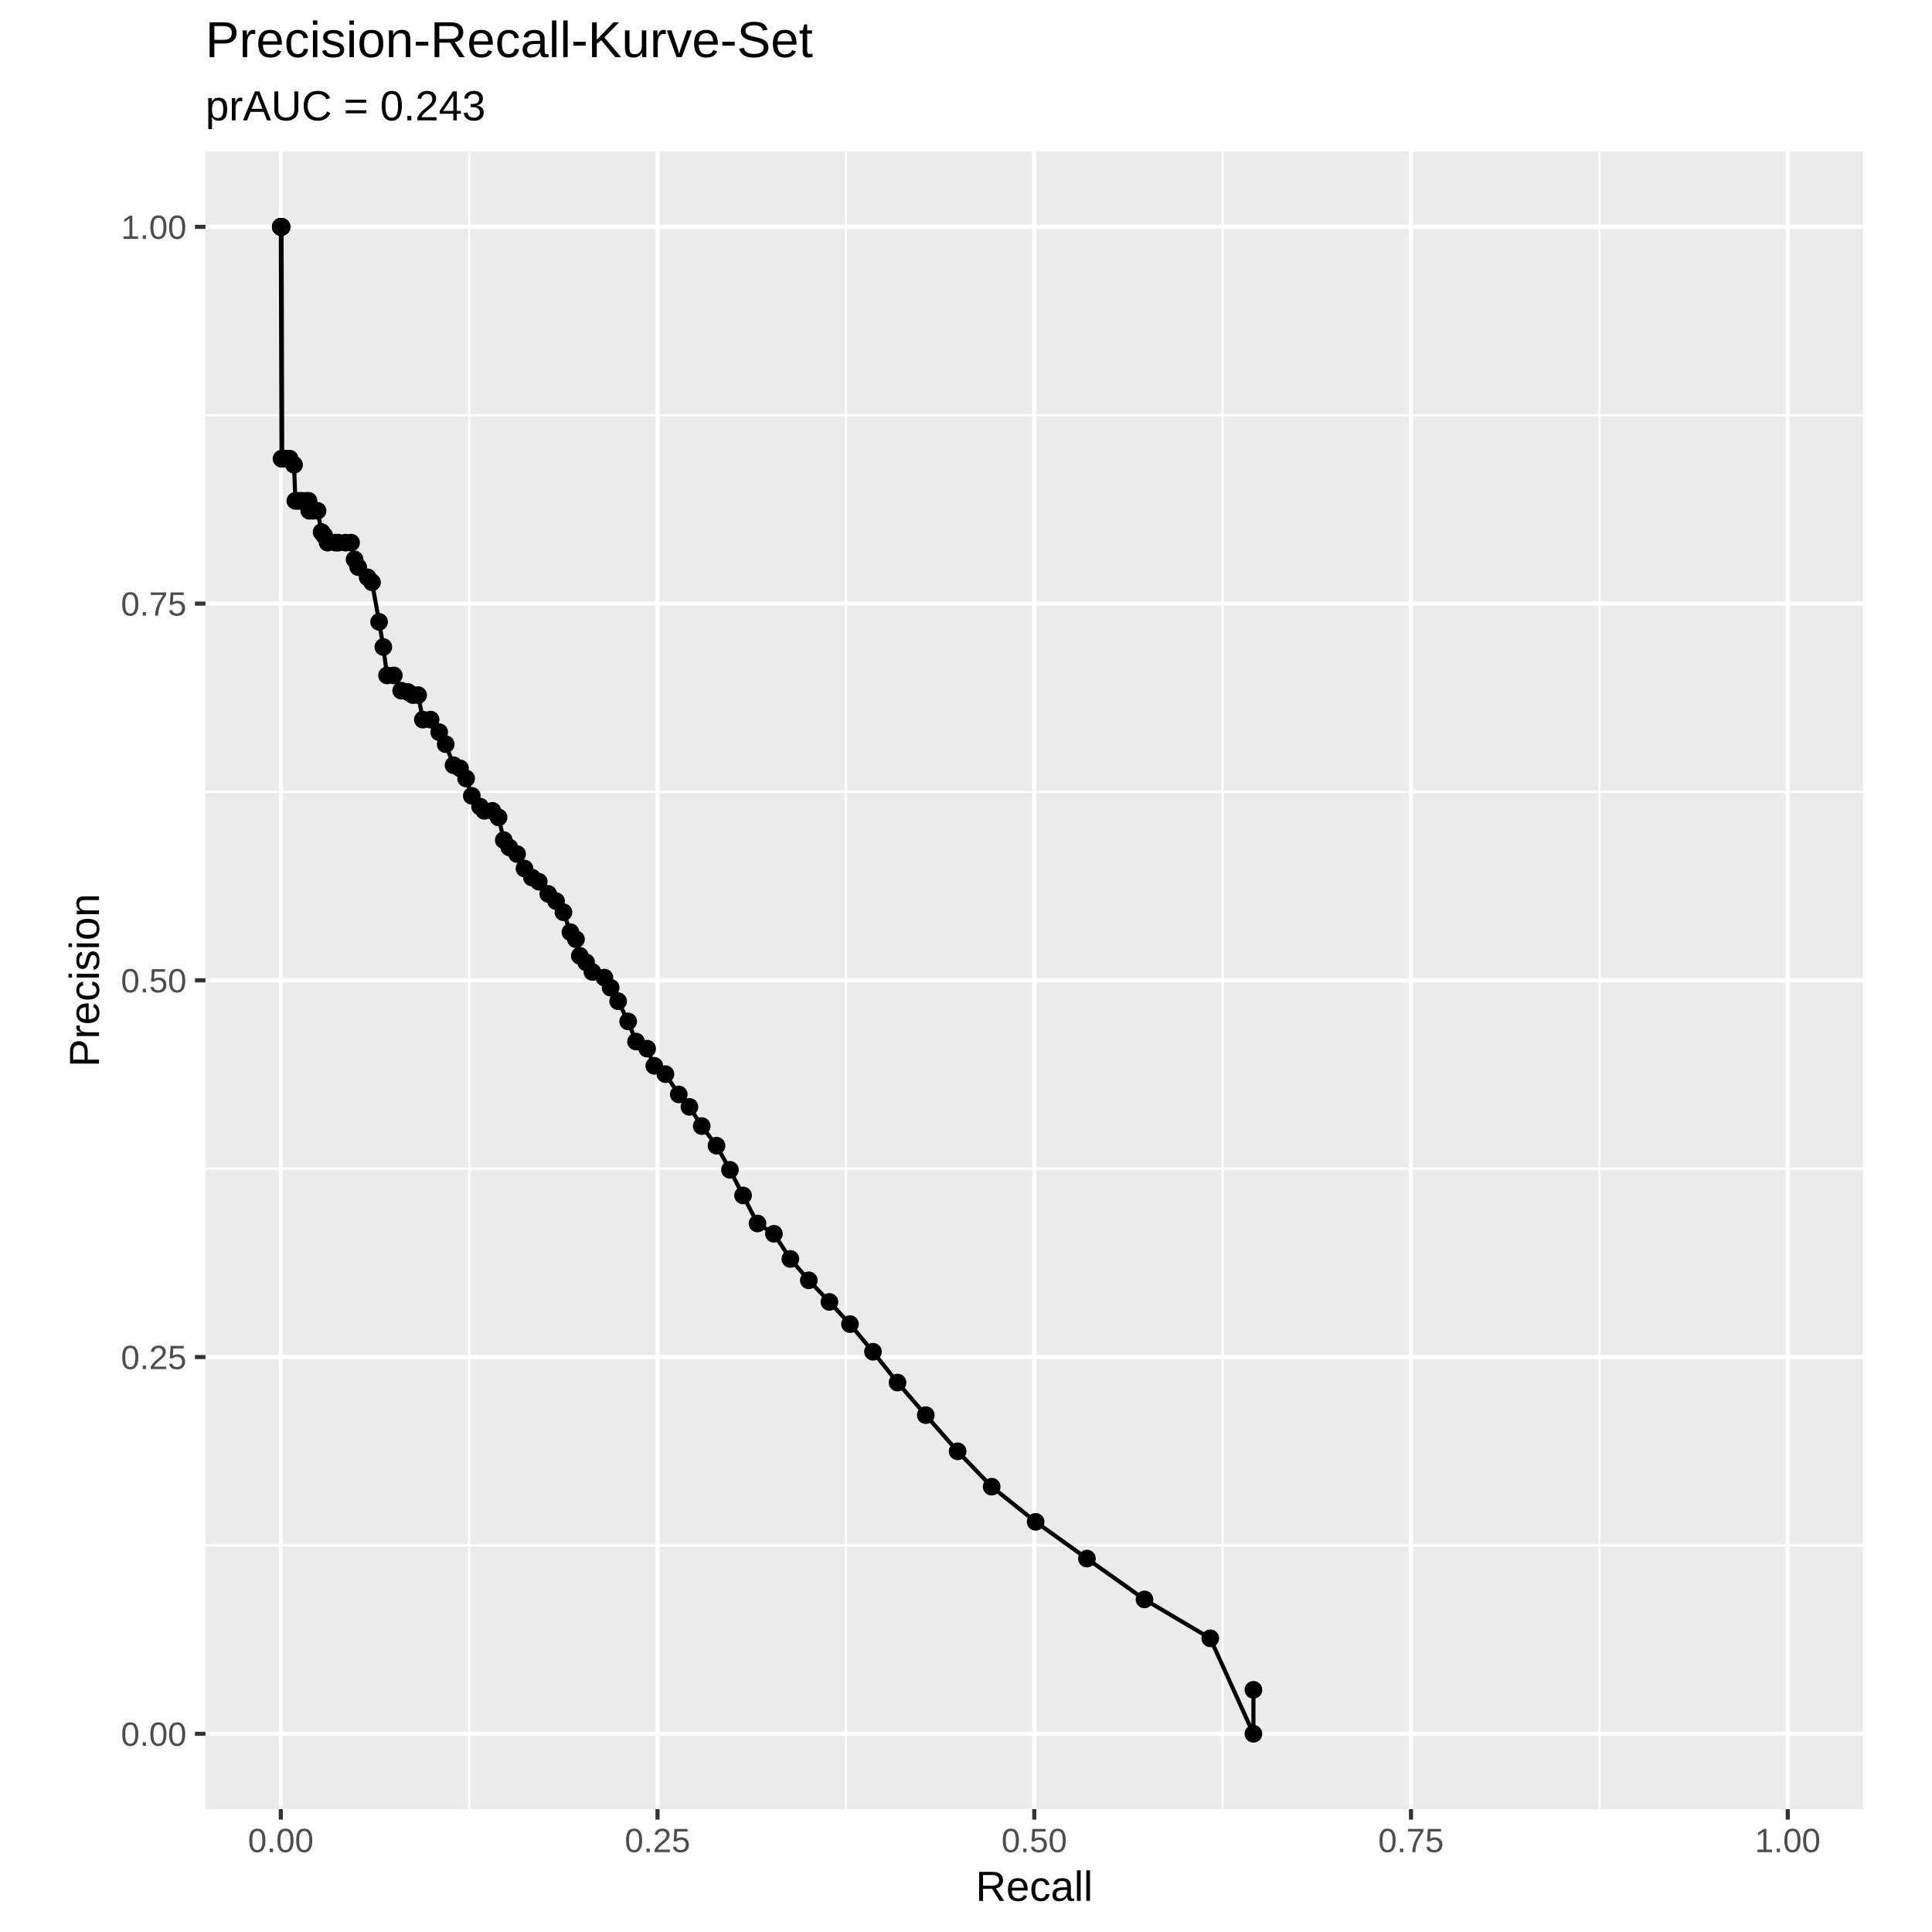
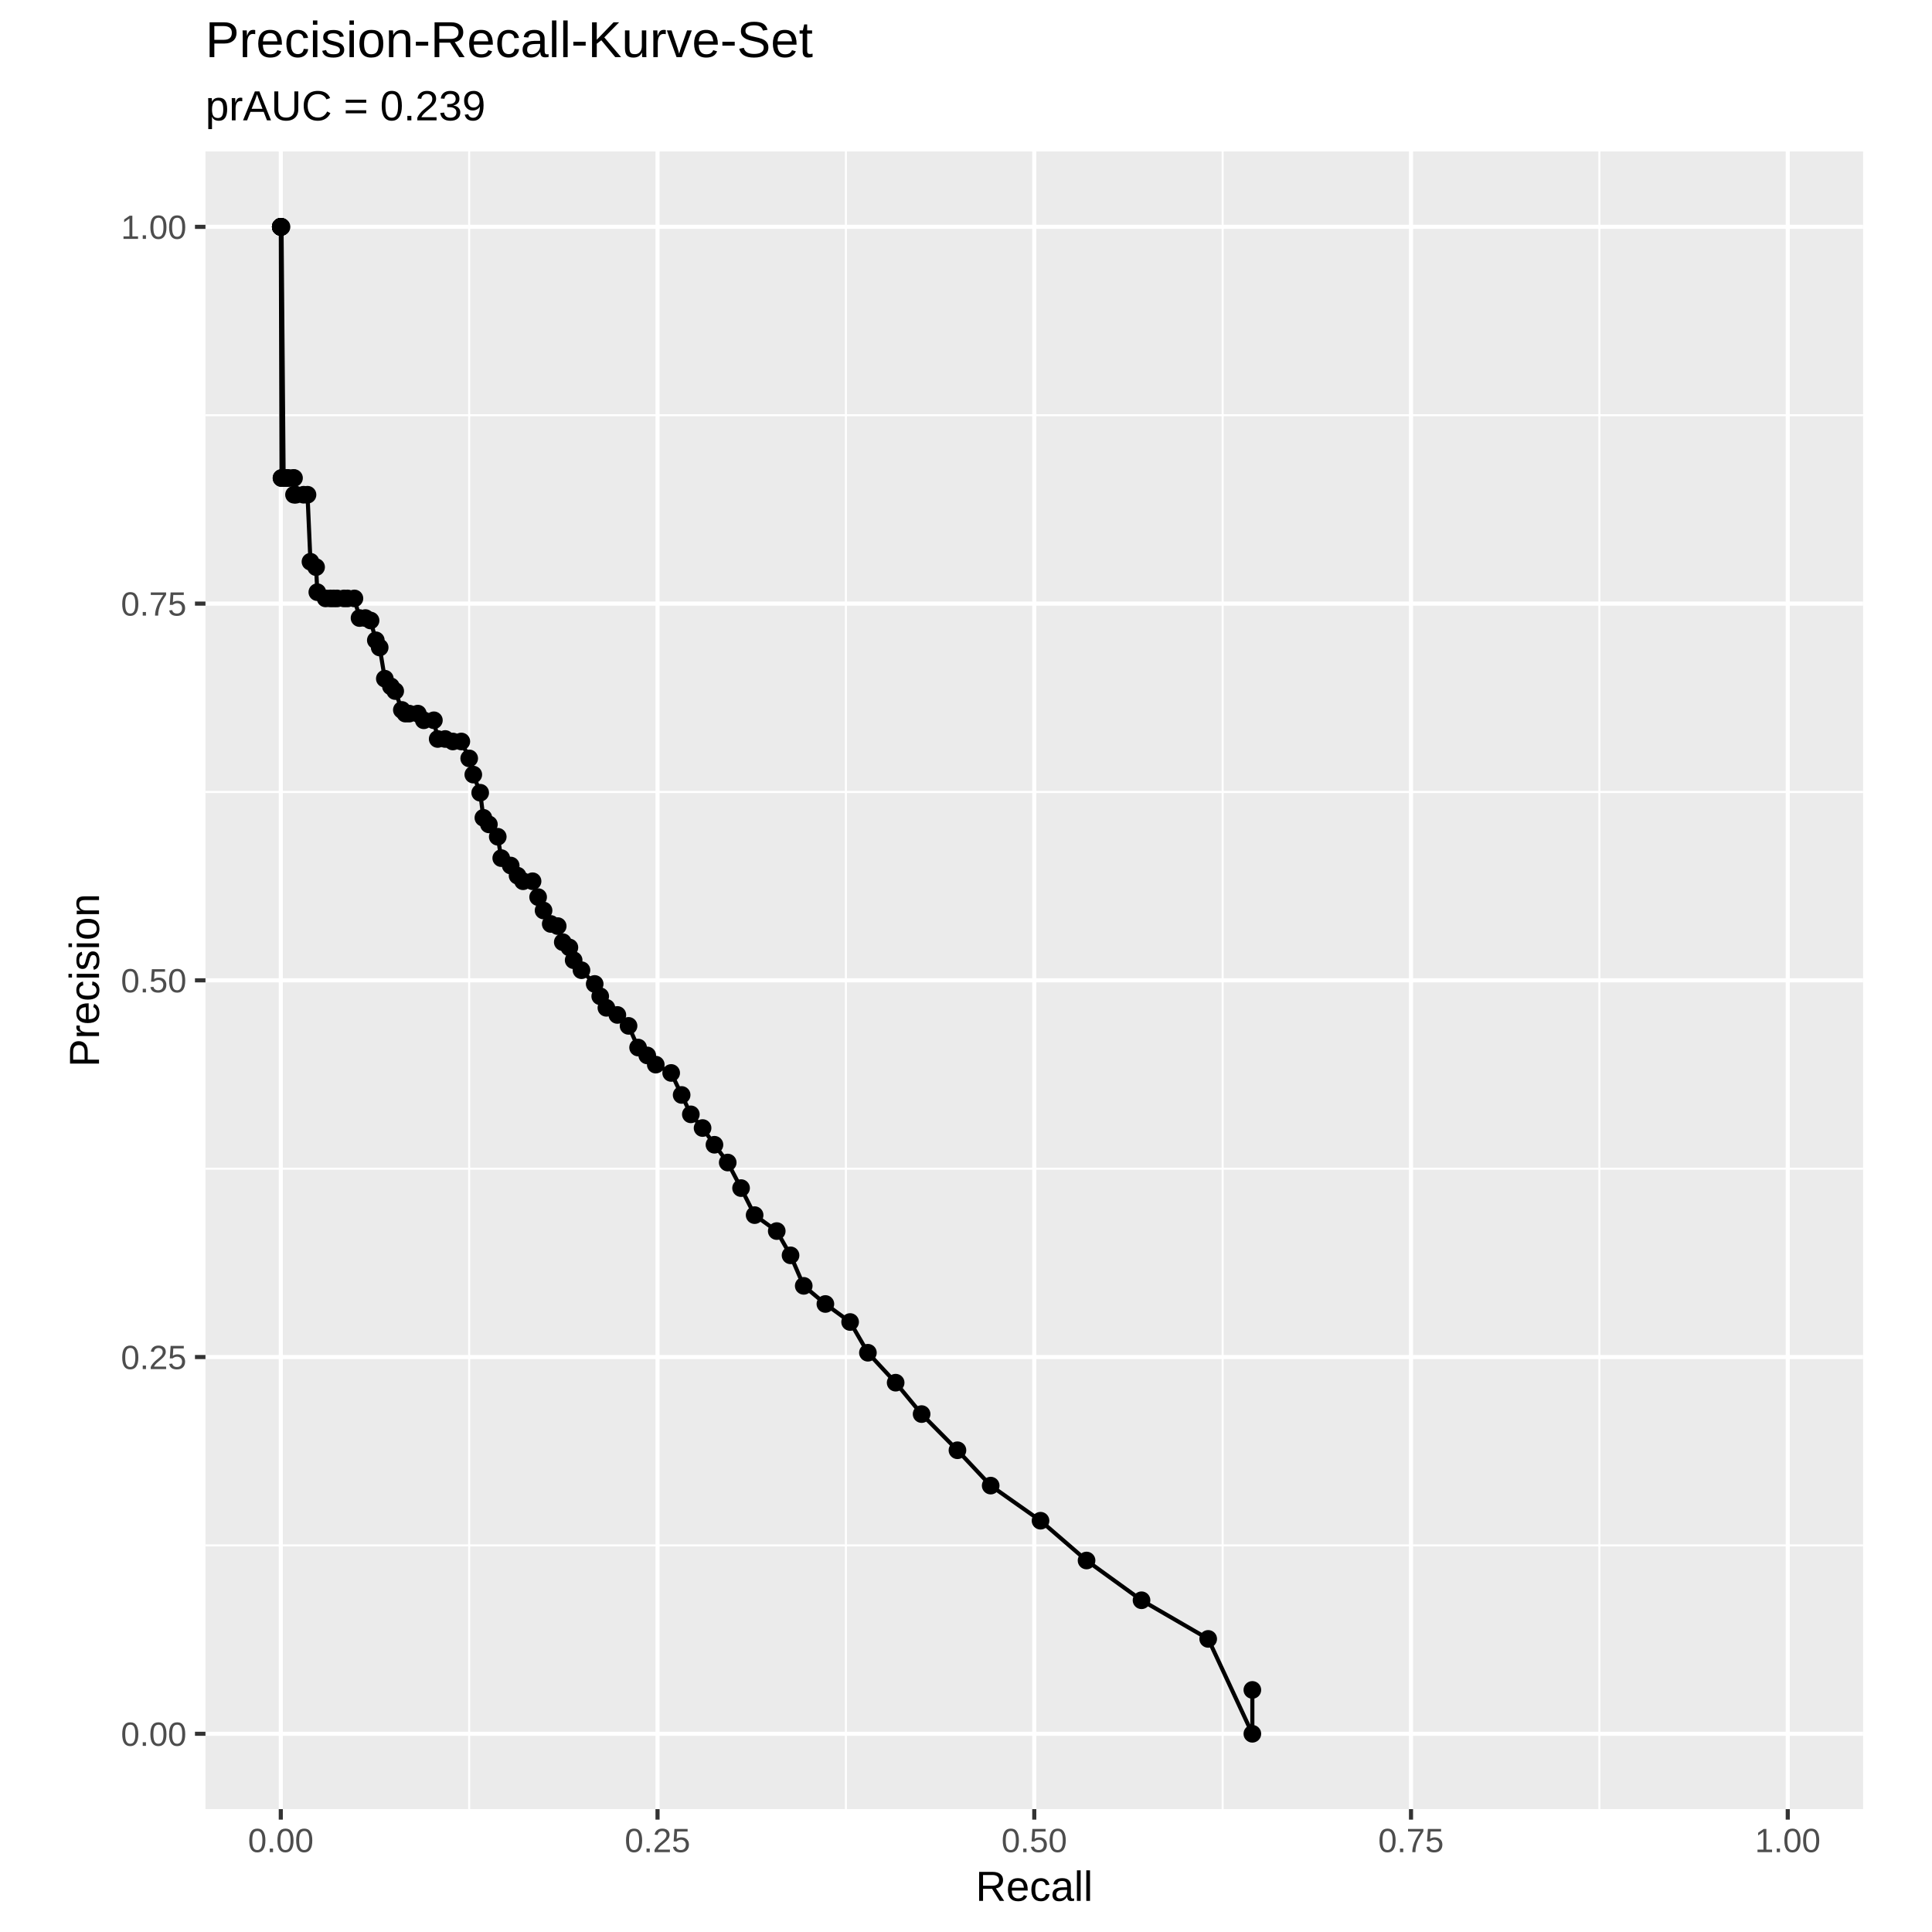
<svg xmlns="http://www.w3.org/2000/svg" class="svglite" width="504.00pt" height="504.00pt" viewBox="0 0 504.00 504.00">
  <defs>
    <style type="text/css">
    .svglite line, .svglite polyline, .svglite polygon, .svglite path, .svglite rect, .svglite circle {
      fill: none;
      stroke: #000000;
      stroke-linecap: round;
      stroke-linejoin: round;
      stroke-miterlimit: 10.00;
    }
    .svglite text {
      white-space: pre;
    }
  </style>
  </defs>
  <rect width="100%" height="100%" style="stroke: none; fill: #FFFFFF;" />
  <defs>
    <clipPath id="cpMC4wMHw1MDQuMDB8MC4wMHw1MDQuMDA=">
      <rect x="0.00" y="0.00" width="504.00" height="504.00" />
    </clipPath>
  </defs>
  <g clip-path="url(#cpMC4wMHw1MDQuMDB8MC4wMHw1MDQuMDA=)">
</g>
  <defs>
    <clipPath id="cpMTIuNTB8NDkxLjUwfDAuMDB8NTA0LjAw">
      <rect x="12.50" y="0.00" width="479.01" height="504.00" />
    </clipPath>
  </defs>
  <g clip-path="url(#cpMTIuNTB8NDkxLjUwfDAuMDB8NTA0LjAw)">
    <rect x="12.50" y="0.00" width="479.01" height="504.00" style="stroke-width: 1.07; stroke: #FFFFFF; fill: #FFFFFF;" />
  </g>
  <g clip-path="url(#cpMC4wMHw1MDQuMDB8MC4wMHw1MDQuMDA=)">
</g>
  <defs>
    <clipPath id="cpNTMuNjB8NDg2LjAyfDM5LjUyfDQ3MS45NQ==">
      <rect x="53.60" y="39.52" width="432.43" height="432.43" />
    </clipPath>
  </defs>
  <g clip-path="url(#cpNTMuNjB8NDg2LjAyfDM5LjUyfDQ3MS45NQ==)">
    <rect x="53.60" y="39.52" width="432.43" height="432.43" style="stroke-width: 1.07; stroke: none; fill: #EBEBEB;" />
    <polyline points="53.60,403.15 486.02,403.15 " style="stroke-width: 0.53; stroke: #FFFFFF; stroke-linecap: butt;" />
    <polyline points="53.60,304.87 486.02,304.87 " style="stroke-width: 0.53; stroke: #FFFFFF; stroke-linecap: butt;" />
    <polyline points="53.60,206.60 486.02,206.60 " style="stroke-width: 0.53; stroke: #FFFFFF; stroke-linecap: butt;" />
    <polyline points="53.60,108.32 486.02,108.32 " style="stroke-width: 0.53; stroke: #FFFFFF; stroke-linecap: butt;" />
    <polyline points="122.39,471.95 122.39,39.52 " style="stroke-width: 0.53; stroke: #FFFFFF; stroke-linecap: butt;" />
    <polyline points="220.67,471.95 220.67,39.52 " style="stroke-width: 0.53; stroke: #FFFFFF; stroke-linecap: butt;" />
    <polyline points="318.95,471.95 318.95,39.52 " style="stroke-width: 0.53; stroke: #FFFFFF; stroke-linecap: butt;" />
    <polyline points="417.23,471.95 417.23,39.52 " style="stroke-width: 0.53; stroke: #FFFFFF; stroke-linecap: butt;" />
    <polyline points="53.60,452.29 486.02,452.29 " style="stroke-width: 1.07; stroke: #FFFFFF; stroke-linecap: butt;" />
    <polyline points="53.60,354.01 486.02,354.01 " style="stroke-width: 1.07; stroke: #FFFFFF; stroke-linecap: butt;" />
    <polyline points="53.60,255.74 486.02,255.74 " style="stroke-width: 1.07; stroke: #FFFFFF; stroke-linecap: butt;" />
    <polyline points="53.60,157.46 486.02,157.46 " style="stroke-width: 1.07; stroke: #FFFFFF; stroke-linecap: butt;" />
    <polyline points="53.60,59.18 486.02,59.18 " style="stroke-width: 1.07; stroke: #FFFFFF; stroke-linecap: butt;" />
    <polyline points="73.25,471.95 73.25,39.52 " style="stroke-width: 1.07; stroke: #FFFFFF; stroke-linecap: butt;" />
    <polyline points="171.53,471.95 171.53,39.52 " style="stroke-width: 1.07; stroke: #FFFFFF; stroke-linecap: butt;" />
    <polyline points="269.81,471.95 269.81,39.52 " style="stroke-width: 1.07; stroke: #FFFFFF; stroke-linecap: butt;" />
    <polyline points="368.09,471.95 368.09,39.52 " style="stroke-width: 1.07; stroke: #FFFFFF; stroke-linecap: butt;" />
    <polyline points="466.37,471.95 466.37,39.52 " style="stroke-width: 1.07; stroke: #FFFFFF; stroke-linecap: butt;" />
-     <circle cx="326.98" cy="452.29" r="1.95" style="stroke-width: 0.71; fill: #000000;" />
-     <circle cx="326.98" cy="440.83" r="1.95" style="stroke-width: 0.71; fill: #000000;" />
-     <circle cx="315.72" cy="427.39" r="1.95" style="stroke-width: 0.71; fill: #000000;" />
-     <circle cx="298.56" cy="417.24" r="1.95" style="stroke-width: 0.71; fill: #000000;" />
-     <circle cx="283.55" cy="406.59" r="1.95" style="stroke-width: 0.71; fill: #000000;" />
-     <circle cx="270.17" cy="397.00" r="1.95" style="stroke-width: 0.71; fill: #000000;" />
-     <circle cx="258.70" cy="387.83" r="1.95" style="stroke-width: 0.71; fill: #000000;" />
-     <circle cx="249.81" cy="378.60" r="1.95" style="stroke-width: 0.71; fill: #000000;" />
-     <circle cx="241.51" cy="369.17" r="1.95" style="stroke-width: 0.71; fill: #000000;" />
-     <circle cx="234.14" cy="360.67" r="1.95" style="stroke-width: 0.71; fill: #000000;" />
-     <circle cx="227.73" cy="352.63" r="1.95" style="stroke-width: 0.71; fill: #000000;" />
-     <circle cx="221.73" cy="345.42" r="1.95" style="stroke-width: 0.71; fill: #000000;" />
-     <circle cx="216.37" cy="339.63" r="1.95" style="stroke-width: 0.71; fill: #000000;" />
-     <circle cx="210.99" cy="334.00" r="1.95" style="stroke-width: 0.71; fill: #000000;" />
-     <circle cx="206.18" cy="328.42" r="1.95" style="stroke-width: 0.71; fill: #000000;" />
-     <circle cx="201.90" cy="321.86" r="1.95" style="stroke-width: 0.71; fill: #000000;" />
-     <circle cx="197.61" cy="319.17" r="1.95" style="stroke-width: 0.71; fill: #000000;" />
-     <circle cx="193.84" cy="311.86" r="1.95" style="stroke-width: 0.71; fill: #000000;" />
-     <circle cx="190.42" cy="305.18" r="1.95" style="stroke-width: 0.71; fill: #000000;" />
-     <circle cx="186.92" cy="298.87" r="1.95" style="stroke-width: 0.71; fill: #000000;" />
-     <circle cx="183.06" cy="293.76" r="1.95" style="stroke-width: 0.71; fill: #000000;" />
-     <circle cx="179.85" cy="288.75" r="1.95" style="stroke-width: 0.71; fill: #000000;" />
-     <circle cx="177.07" cy="285.50" r="1.95" style="stroke-width: 0.71; fill: #000000;" />
-     <circle cx="173.59" cy="280.21" r="1.95" style="stroke-width: 0.71; fill: #000000;" />
-     <circle cx="170.68" cy="278.04" r="1.95" style="stroke-width: 0.71; fill: #000000;" />
-     <circle cx="168.82" cy="273.56" r="1.95" style="stroke-width: 0.71; fill: #000000;" />
-     <circle cx="165.92" cy="271.71" r="1.95" style="stroke-width: 0.71; fill: #000000;" />
-     <circle cx="163.87" cy="266.46" r="1.95" style="stroke-width: 0.71; fill: #000000;" />
-     <circle cx="161.25" cy="261.18" r="1.95" style="stroke-width: 0.71; fill: #000000;" />
-     <circle cx="159.29" cy="257.66" r="1.95" style="stroke-width: 0.71; fill: #000000;" />
-     <circle cx="157.67" cy="255.03" r="1.95" style="stroke-width: 0.71; fill: #000000;" />
-     <circle cx="154.54" cy="253.56" r="1.95" style="stroke-width: 0.71; fill: #000000;" />
-     <circle cx="152.90" cy="251.04" r="1.95" style="stroke-width: 0.71; fill: #000000;" />
-     <circle cx="151.25" cy="249.34" r="1.95" style="stroke-width: 0.71; fill: #000000;" />
-     <circle cx="150.26" cy="245.03" r="1.95" style="stroke-width: 0.71; fill: #000000;" />
-     <circle cx="148.81" cy="243.18" r="1.95" style="stroke-width: 0.71; fill: #000000;" />
-     <circle cx="146.99" cy="237.98" r="1.95" style="stroke-width: 0.71; fill: #000000;" />
-     <circle cx="145.07" cy="235.09" r="1.95" style="stroke-width: 0.71; fill: #000000;" />
-     <circle cx="143.02" cy="233.19" r="1.95" style="stroke-width: 0.71; fill: #000000;" />
-     <circle cx="140.55" cy="230.00" r="1.95" style="stroke-width: 0.71; fill: #000000;" />
-     <circle cx="138.78" cy="228.93" r="1.95" style="stroke-width: 0.71; fill: #000000;" />
-     <circle cx="136.82" cy="226.56" r="1.95" style="stroke-width: 0.71; fill: #000000;" />
-     <circle cx="134.89" cy="222.80" r="1.95" style="stroke-width: 0.71; fill: #000000;" />
-     <circle cx="132.87" cy="221.08" r="1.95" style="stroke-width: 0.71; fill: #000000;" />
-     <circle cx="131.42" cy="219.16" r="1.95" style="stroke-width: 0.71; fill: #000000;" />
-     <circle cx="130.06" cy="213.24" r="1.95" style="stroke-width: 0.71; fill: #000000;" />
-     <circle cx="128.45" cy="211.52" r="1.95" style="stroke-width: 0.71; fill: #000000;" />
-     <circle cx="126.33" cy="211.52" r="1.95" style="stroke-width: 0.71; fill: #000000;" />
-     <circle cx="125.23" cy="210.42" r="1.95" style="stroke-width: 0.71; fill: #000000;" />
-     <circle cx="123.08" cy="207.61" r="1.95" style="stroke-width: 0.71; fill: #000000;" />
-     <circle cx="121.60" cy="203.09" r="1.95" style="stroke-width: 0.71; fill: #000000;" />
-     <circle cx="120.01" cy="200.44" r="1.95" style="stroke-width: 0.71; fill: #000000;" />
-     <circle cx="118.32" cy="199.63" r="1.95" style="stroke-width: 0.71; fill: #000000;" />
-     <circle cx="116.27" cy="194.14" r="1.95" style="stroke-width: 0.71; fill: #000000;" />
-     <circle cx="114.57" cy="191.00" r="1.95" style="stroke-width: 0.71; fill: #000000;" />
-     <circle cx="112.33" cy="187.73" r="1.95" style="stroke-width: 0.71; fill: #000000;" />
-     <circle cx="110.31" cy="187.73" r="1.95" style="stroke-width: 0.71; fill: #000000;" />
-     <circle cx="109.08" cy="181.33" r="1.95" style="stroke-width: 0.71; fill: #000000;" />
-     <circle cx="107.73" cy="181.33" r="1.95" style="stroke-width: 0.71; fill: #000000;" />
-     <circle cx="106.40" cy="180.51" r="1.95" style="stroke-width: 0.71; fill: #000000;" />
-     <circle cx="104.65" cy="180.17" r="1.95" style="stroke-width: 0.71; fill: #000000;" />
-     <circle cx="102.74" cy="176.20" r="1.95" style="stroke-width: 0.71; fill: #000000;" />
-     <circle cx="100.96" cy="176.20" r="1.95" style="stroke-width: 0.71; fill: #000000;" />
-     <circle cx="100.00" cy="168.78" r="1.95" style="stroke-width: 0.71; fill: #000000;" />
-     <circle cx="98.90" cy="162.23" r="1.95" style="stroke-width: 0.71; fill: #000000;" />
-     <circle cx="97.05" cy="151.91" r="1.95" style="stroke-width: 0.71; fill: #000000;" />
-     <circle cx="95.90" cy="150.60" r="1.95" style="stroke-width: 0.71; fill: #000000;" />
-     <circle cx="93.44" cy="147.95" r="1.95" style="stroke-width: 0.71; fill: #000000;" />
-     <circle cx="92.50" cy="145.93" r="1.95" style="stroke-width: 0.71; fill: #000000;" />
-     <circle cx="91.59" cy="141.56" r="1.95" style="stroke-width: 0.71; fill: #000000;" />
-     <circle cx="90.14" cy="141.56" r="1.95" style="stroke-width: 0.71; fill: #000000;" />
-     <circle cx="88.25" cy="141.56" r="1.95" style="stroke-width: 0.71; fill: #000000;" />
-     <circle cx="87.56" cy="141.56" r="1.95" style="stroke-width: 0.71; fill: #000000;" />
-     <circle cx="85.46" cy="141.56" r="1.95" style="stroke-width: 0.71; fill: #000000;" />
-     <circle cx="84.58" cy="139.70" r="1.95" style="stroke-width: 0.71; fill: #000000;" />
-     <circle cx="83.89" cy="138.80" r="1.95" style="stroke-width: 0.71; fill: #000000;" />
-     <circle cx="82.84" cy="133.24" r="1.95" style="stroke-width: 0.71; fill: #000000;" />
-     <circle cx="81.55" cy="133.24" r="1.95" style="stroke-width: 0.71; fill: #000000;" />
-     <circle cx="80.68" cy="133.24" r="1.95" style="stroke-width: 0.71; fill: #000000;" />
-     <circle cx="80.49" cy="130.65" r="1.95" style="stroke-width: 0.71; fill: #000000;" />
-     <circle cx="79.91" cy="130.65" r="1.95" style="stroke-width: 0.71; fill: #000000;" />
-     <circle cx="78.73" cy="130.65" r="1.95" style="stroke-width: 0.71; fill: #000000;" />
-     <circle cx="78.12" cy="130.65" r="1.95" style="stroke-width: 0.71; fill: #000000;" />
-     <circle cx="77.55" cy="130.65" r="1.95" style="stroke-width: 0.71; fill: #000000;" />
-     <circle cx="77.05" cy="130.65" r="1.95" style="stroke-width: 0.71; fill: #000000;" />
-     <circle cx="76.71" cy="121.25" r="1.95" style="stroke-width: 0.71; fill: #000000;" />
-     <circle cx="75.56" cy="119.66" r="1.95" style="stroke-width: 0.71; fill: #000000;" />
-     <circle cx="75.25" cy="119.66" r="1.95" style="stroke-width: 0.71; fill: #000000;" />
-     <circle cx="74.90" cy="119.66" r="1.95" style="stroke-width: 0.71; fill: #000000;" />
-     <circle cx="73.80" cy="119.66" r="1.95" style="stroke-width: 0.71; fill: #000000;" />
-     <circle cx="73.62" cy="119.66" r="1.95" style="stroke-width: 0.71; fill: #000000;" />
-     <circle cx="73.44" cy="119.66" r="1.95" style="stroke-width: 0.71; fill: #000000;" />
-     <circle cx="73.44" cy="59.18" r="1.95" style="stroke-width: 0.71; fill: #000000;" />
-     <circle cx="73.44" cy="59.18" r="1.95" style="stroke-width: 0.71; fill: #000000;" />
-     <circle cx="73.44" cy="59.18" r="1.95" style="stroke-width: 0.71; fill: #000000;" />
-     <circle cx="73.44" cy="59.18" r="1.95" style="stroke-width: 0.71; fill: #000000;" />
+     <circle cx="326.70" cy="452.29" r="1.95" style="stroke-width: 0.71; fill: #000000;" />
+     <circle cx="326.70" cy="440.85" r="1.95" style="stroke-width: 0.71; fill: #000000;" />
+     <circle cx="315.18" cy="427.54" r="1.95" style="stroke-width: 0.71; fill: #000000;" />
+     <circle cx="297.79" cy="417.46" r="1.95" style="stroke-width: 0.71; fill: #000000;" />
+     <circle cx="283.45" cy="407.09" r="1.95" style="stroke-width: 0.71; fill: #000000;" />
+     <circle cx="271.44" cy="396.71" r="1.95" style="stroke-width: 0.71; fill: #000000;" />
+     <circle cx="258.44" cy="387.55" r="1.95" style="stroke-width: 0.71; fill: #000000;" />
+     <circle cx="249.77" cy="378.33" r="1.95" style="stroke-width: 0.71; fill: #000000;" />
+     <circle cx="240.42" cy="368.89" r="1.95" style="stroke-width: 0.71; fill: #000000;" />
+     <circle cx="233.65" cy="360.70" r="1.95" style="stroke-width: 0.71; fill: #000000;" />
+     <circle cx="226.41" cy="352.89" r="1.95" style="stroke-width: 0.71; fill: #000000;" />
+     <circle cx="221.77" cy="344.87" r="1.95" style="stroke-width: 0.71; fill: #000000;" />
+     <circle cx="215.32" cy="340.17" r="1.95" style="stroke-width: 0.71; fill: #000000;" />
+     <circle cx="209.67" cy="335.44" r="1.95" style="stroke-width: 0.71; fill: #000000;" />
+     <circle cx="206.23" cy="327.48" r="1.95" style="stroke-width: 0.71; fill: #000000;" />
+     <circle cx="202.63" cy="321.15" r="1.95" style="stroke-width: 0.71; fill: #000000;" />
+     <circle cx="196.86" cy="316.99" r="1.95" style="stroke-width: 0.71; fill: #000000;" />
+     <circle cx="193.32" cy="309.94" r="1.95" style="stroke-width: 0.71; fill: #000000;" />
+     <circle cx="189.84" cy="303.27" r="1.95" style="stroke-width: 0.71; fill: #000000;" />
+     <circle cx="186.38" cy="298.63" r="1.95" style="stroke-width: 0.71; fill: #000000;" />
+     <circle cx="183.28" cy="294.27" r="1.95" style="stroke-width: 0.71; fill: #000000;" />
+     <circle cx="180.22" cy="290.70" r="1.95" style="stroke-width: 0.71; fill: #000000;" />
+     <circle cx="177.82" cy="285.64" r="1.95" style="stroke-width: 0.71; fill: #000000;" />
+     <circle cx="175.09" cy="279.90" r="1.95" style="stroke-width: 0.71; fill: #000000;" />
+     <circle cx="171.07" cy="277.73" r="1.95" style="stroke-width: 0.71; fill: #000000;" />
+     <circle cx="168.85" cy="275.33" r="1.95" style="stroke-width: 0.71; fill: #000000;" />
+     <circle cx="166.46" cy="273.27" r="1.95" style="stroke-width: 0.71; fill: #000000;" />
+     <circle cx="163.97" cy="267.62" r="1.95" style="stroke-width: 0.71; fill: #000000;" />
+     <circle cx="161.05" cy="264.77" r="1.95" style="stroke-width: 0.71; fill: #000000;" />
+     <circle cx="158.19" cy="262.91" r="1.95" style="stroke-width: 0.71; fill: #000000;" />
+     <circle cx="156.58" cy="259.90" r="1.95" style="stroke-width: 0.71; fill: #000000;" />
+     <circle cx="155.14" cy="256.68" r="1.95" style="stroke-width: 0.71; fill: #000000;" />
+     <circle cx="151.69" cy="253.10" r="1.95" style="stroke-width: 0.71; fill: #000000;" />
+     <circle cx="149.65" cy="250.49" r="1.95" style="stroke-width: 0.71; fill: #000000;" />
+     <circle cx="148.54" cy="247.16" r="1.95" style="stroke-width: 0.71; fill: #000000;" />
+     <circle cx="146.81" cy="245.78" r="1.95" style="stroke-width: 0.71; fill: #000000;" />
+     <circle cx="145.49" cy="241.59" r="1.95" style="stroke-width: 0.71; fill: #000000;" />
+     <circle cx="143.67" cy="241.03" r="1.95" style="stroke-width: 0.71; fill: #000000;" />
+     <circle cx="141.80" cy="237.52" r="1.95" style="stroke-width: 0.71; fill: #000000;" />
+     <circle cx="140.38" cy="234.03" r="1.95" style="stroke-width: 0.71; fill: #000000;" />
+     <circle cx="138.93" cy="229.89" r="1.95" style="stroke-width: 0.71; fill: #000000;" />
+     <circle cx="136.45" cy="229.89" r="1.95" style="stroke-width: 0.71; fill: #000000;" />
+     <circle cx="135.02" cy="228.44" r="1.95" style="stroke-width: 0.71; fill: #000000;" />
+     <circle cx="133.23" cy="225.79" r="1.95" style="stroke-width: 0.71; fill: #000000;" />
+     <circle cx="130.76" cy="223.86" r="1.95" style="stroke-width: 0.71; fill: #000000;" />
+     <circle cx="129.85" cy="218.28" r="1.95" style="stroke-width: 0.71; fill: #000000;" />
+     <circle cx="127.54" cy="215.06" r="1.95" style="stroke-width: 0.71; fill: #000000;" />
+     <circle cx="126.10" cy="213.34" r="1.95" style="stroke-width: 0.71; fill: #000000;" />
+     <circle cx="125.27" cy="206.80" r="1.95" style="stroke-width: 0.71; fill: #000000;" />
+     <circle cx="123.47" cy="202.07" r="1.95" style="stroke-width: 0.71; fill: #000000;" />
+     <circle cx="122.40" cy="197.84" r="1.95" style="stroke-width: 0.71; fill: #000000;" />
+     <circle cx="120.35" cy="193.43" r="1.95" style="stroke-width: 0.71; fill: #000000;" />
+     <circle cx="118.13" cy="193.43" r="1.95" style="stroke-width: 0.71; fill: #000000;" />
+     <circle cx="116.14" cy="192.78" r="1.95" style="stroke-width: 0.71; fill: #000000;" />
+     <circle cx="114.18" cy="192.78" r="1.95" style="stroke-width: 0.71; fill: #000000;" />
+     <circle cx="113.19" cy="187.90" r="1.95" style="stroke-width: 0.71; fill: #000000;" />
+     <circle cx="110.55" cy="187.90" r="1.95" style="stroke-width: 0.71; fill: #000000;" />
+     <circle cx="109.00" cy="186.16" r="1.95" style="stroke-width: 0.71; fill: #000000;" />
+     <circle cx="106.75" cy="186.16" r="1.95" style="stroke-width: 0.71; fill: #000000;" />
+     <circle cx="105.75" cy="186.16" r="1.95" style="stroke-width: 0.71; fill: #000000;" />
+     <circle cx="104.83" cy="185.20" r="1.95" style="stroke-width: 0.71; fill: #000000;" />
+     <circle cx="103.10" cy="180.28" r="1.95" style="stroke-width: 0.71; fill: #000000;" />
+     <circle cx="101.98" cy="179.06" r="1.95" style="stroke-width: 0.71; fill: #000000;" />
+     <circle cx="100.39" cy="177.05" r="1.95" style="stroke-width: 0.71; fill: #000000;" />
+     <circle cx="99.05" cy="168.91" r="1.95" style="stroke-width: 0.71; fill: #000000;" />
+     <circle cx="98.04" cy="167.03" r="1.95" style="stroke-width: 0.71; fill: #000000;" />
+     <circle cx="96.67" cy="161.87" r="1.95" style="stroke-width: 0.71; fill: #000000;" />
+     <circle cx="95.32" cy="161.23" r="1.95" style="stroke-width: 0.71; fill: #000000;" />
+     <circle cx="93.79" cy="161.23" r="1.95" style="stroke-width: 0.71; fill: #000000;" />
+     <circle cx="92.46" cy="156.11" r="1.95" style="stroke-width: 0.71; fill: #000000;" />
+     <circle cx="90.67" cy="156.11" r="1.95" style="stroke-width: 0.71; fill: #000000;" />
+     <circle cx="89.73" cy="156.11" r="1.95" style="stroke-width: 0.71; fill: #000000;" />
+     <circle cx="87.94" cy="156.11" r="1.95" style="stroke-width: 0.71; fill: #000000;" />
+     <circle cx="87.07" cy="156.11" r="1.95" style="stroke-width: 0.71; fill: #000000;" />
+     <circle cx="86.18" cy="156.11" r="1.95" style="stroke-width: 0.71; fill: #000000;" />
+     <circle cx="84.94" cy="156.11" r="1.95" style="stroke-width: 0.71; fill: #000000;" />
+     <circle cx="82.78" cy="154.48" r="1.95" style="stroke-width: 0.71; fill: #000000;" />
+     <circle cx="82.46" cy="147.95" r="1.95" style="stroke-width: 0.71; fill: #000000;" />
+     <circle cx="80.99" cy="146.54" r="1.95" style="stroke-width: 0.71; fill: #000000;" />
+     <circle cx="80.22" cy="129.06" r="1.95" style="stroke-width: 0.71; fill: #000000;" />
+     <circle cx="79.20" cy="129.06" r="1.95" style="stroke-width: 0.71; fill: #000000;" />
+     <circle cx="77.20" cy="129.06" r="1.95" style="stroke-width: 0.71; fill: #000000;" />
+     <circle cx="76.70" cy="129.06" r="1.95" style="stroke-width: 0.71; fill: #000000;" />
+     <circle cx="76.70" cy="124.70" r="1.95" style="stroke-width: 0.71; fill: #000000;" />
+     <circle cx="76.51" cy="124.70" r="1.95" style="stroke-width: 0.71; fill: #000000;" />
+     <circle cx="75.22" cy="124.70" r="1.95" style="stroke-width: 0.71; fill: #000000;" />
+     <circle cx="74.95" cy="124.70" r="1.95" style="stroke-width: 0.71; fill: #000000;" />
+     <circle cx="74.54" cy="124.70" r="1.95" style="stroke-width: 0.71; fill: #000000;" />
+     <circle cx="74.48" cy="124.70" r="1.95" style="stroke-width: 0.71; fill: #000000;" />
+     <circle cx="73.99" cy="124.70" r="1.95" style="stroke-width: 0.71; fill: #000000;" />
+     <circle cx="73.99" cy="124.70" r="1.95" style="stroke-width: 0.71; fill: #000000;" />
+     <circle cx="73.99" cy="124.70" r="1.95" style="stroke-width: 0.71; fill: #000000;" />
+     <circle cx="73.44" cy="124.70" r="1.95" style="stroke-width: 0.71; fill: #000000;" />
+     <circle cx="73.44" cy="124.70" r="1.95" style="stroke-width: 0.71; fill: #000000;" />
    <circle cx="73.44" cy="59.18" r="1.95" style="stroke-width: 0.71; fill: #000000;" />
    <circle cx="73.25" cy="59.18" r="1.95" style="stroke-width: 0.71; fill: #000000;" />
    <circle cx="73.25" cy="59.18" r="1.95" style="stroke-width: 0.71; fill: #000000;" />
    <circle cx="73.25" cy="59.18" r="1.95" style="stroke-width: 0.71; fill: #000000;" />
    <circle cx="73.25" cy="59.18" r="1.95" style="stroke-width: 0.71; fill: #000000;" />
    <circle cx="73.25" cy="59.18" r="1.95" style="stroke-width: 0.71; fill: #000000;" />
    <circle cx="73.25" cy="59.18" r="1.95" style="stroke-width: 0.71; fill: #000000;" />
-     <polyline points="73.25,59.18 73.25,59.18 73.25,59.18 73.25,59.18 73.25,59.18 73.25,59.18 73.44,119.66 73.44,59.18 73.44,59.18 73.44,59.18 73.44,59.18 73.44,59.18 73.62,119.66 73.80,119.66 74.90,119.66 75.25,119.66 75.56,119.66 76.71,121.25 77.05,130.65 77.55,130.65 78.12,130.65 78.73,130.65 79.91,130.65 80.49,130.65 80.68,133.24 81.55,133.24 82.84,133.24 83.89,138.80 84.58,139.70 85.46,141.56 87.56,141.56 88.25,141.56 90.14,141.56 91.59,141.56 92.50,145.93 93.44,147.95 95.90,150.60 97.05,151.91 98.90,162.23 100.00,168.78 100.96,176.20 102.74,176.20 104.65,180.17 106.40,180.51 107.73,181.33 109.08,181.33 110.31,187.73 112.33,187.73 114.57,191.00 116.27,194.14 118.32,199.63 120.01,200.44 121.60,203.09 123.08,207.61 125.23,210.42 126.33,211.52 128.45,211.52 130.06,213.24 131.42,219.16 132.87,221.08 134.89,222.80 136.82,226.56 138.78,228.93 140.55,230.00 143.02,233.19 145.07,235.09 146.99,237.98 148.81,243.18 150.26,245.03 151.25,249.34 152.90,251.04 154.54,253.56 157.67,255.03 159.29,257.66 161.25,261.18 163.87,266.46 165.92,271.71 168.82,273.56 170.68,278.04 173.59,280.21 177.07,285.50 179.85,288.75 183.06,293.76 186.92,298.87 190.42,305.18 193.84,311.86 197.61,319.17 201.90,321.86 206.18,328.42 210.99,334.00 216.37,339.63 221.73,345.42 227.73,352.63 234.14,360.67 241.51,369.17 249.81,378.60 258.70,387.83 270.17,397.00 283.55,406.59 298.56,417.24 315.72,427.39 326.98,452.29 326.98,440.83 " style="stroke-width: 1.07; stroke-linecap: butt;" />
+     <circle cx="73.25" cy="59.18" r="1.95" style="stroke-width: 0.71; fill: #000000;" />
+     <circle cx="73.25" cy="59.18" r="1.95" style="stroke-width: 0.71; fill: #000000;" />
+     <polyline points="73.25,59.18 73.25,59.18 73.25,59.18 73.25,59.18 73.25,59.18 73.25,59.18 73.25,59.18 73.25,59.18 73.44,124.70 73.44,124.70 73.44,59.18 73.99,124.70 73.99,124.70 73.99,124.70 74.48,124.70 74.54,124.70 74.95,124.70 75.22,124.70 76.51,124.70 76.70,129.06 76.70,124.70 77.20,129.06 79.20,129.06 80.22,129.06 80.99,146.54 82.46,147.95 82.78,154.48 84.94,156.11 86.18,156.11 87.07,156.11 87.94,156.11 89.73,156.11 90.67,156.11 92.46,156.11 93.79,161.23 95.32,161.23 96.67,161.87 98.04,167.03 99.05,168.91 100.39,177.05 101.98,179.06 103.10,180.28 104.83,185.20 105.75,186.16 106.75,186.16 109.00,186.16 110.55,187.90 113.19,187.90 114.18,192.78 116.14,192.78 118.13,193.43 120.35,193.43 122.40,197.84 123.47,202.07 125.27,206.80 126.10,213.34 127.54,215.06 129.85,218.28 130.76,223.86 133.23,225.79 135.02,228.44 136.45,229.89 138.93,229.89 140.38,234.03 141.80,237.52 143.67,241.03 145.49,241.59 146.81,245.78 148.54,247.16 149.65,250.49 151.69,253.10 155.14,256.68 156.58,259.90 158.19,262.91 161.05,264.77 163.97,267.62 166.46,273.27 168.85,275.33 171.07,277.73 175.09,279.90 177.82,285.64 180.22,290.70 183.28,294.27 186.38,298.63 189.84,303.27 193.32,309.94 196.86,316.99 202.63,321.15 206.23,327.48 209.67,335.44 215.32,340.17 221.77,344.87 226.41,352.89 233.65,360.70 240.42,368.89 249.77,378.33 258.44,387.55 271.44,396.71 283.45,407.09 297.79,417.46 315.18,427.54 326.70,452.29 326.70,440.85 " style="stroke-width: 1.07; stroke-linecap: butt;" />
  </g>
  <g clip-path="url(#cpMC4wMHw1MDQuMDB8MC4wMHw1MDQuMDA=)">
    <text x="48.67" y="455.44" text-anchor="end" style="font-size: 8.80px;fill: #4D4D4D; font-family: &quot;Arimo&quot;;" textLength="17.45px" lengthAdjust="spacingAndGlyphs">0.00</text>
    <text x="48.67" y="357.16" text-anchor="end" style="font-size: 8.80px;fill: #4D4D4D; font-family: &quot;Arimo&quot;;" textLength="17.45px" lengthAdjust="spacingAndGlyphs">0.25</text>
    <text x="48.67" y="258.88" text-anchor="end" style="font-size: 8.80px;fill: #4D4D4D; font-family: &quot;Arimo&quot;;" textLength="17.45px" lengthAdjust="spacingAndGlyphs">0.50</text>
    <text x="48.67" y="160.60" text-anchor="end" style="font-size: 8.80px;fill: #4D4D4D; font-family: &quot;Arimo&quot;;" textLength="17.45px" lengthAdjust="spacingAndGlyphs">0.75</text>
    <text x="48.67" y="62.32" text-anchor="end" style="font-size: 8.80px;fill: #4D4D4D; font-family: &quot;Arimo&quot;;" textLength="17.45px" lengthAdjust="spacingAndGlyphs">1.00</text>
    <polyline points="50.86,452.29 53.60,452.29 " style="stroke-width: 1.07; stroke: #333333; stroke-linecap: butt;" />
    <polyline points="50.86,354.01 53.60,354.01 " style="stroke-width: 1.07; stroke: #333333; stroke-linecap: butt;" />
    <polyline points="50.86,255.74 53.60,255.74 " style="stroke-width: 1.07; stroke: #333333; stroke-linecap: butt;" />
    <polyline points="50.86,157.46 53.60,157.46 " style="stroke-width: 1.07; stroke: #333333; stroke-linecap: butt;" />
    <polyline points="50.86,59.18 53.60,59.18 " style="stroke-width: 1.07; stroke: #333333; stroke-linecap: butt;" />
    <polyline points="73.25,474.69 73.25,471.95 " style="stroke-width: 1.07; stroke: #333333; stroke-linecap: butt;" />
    <polyline points="171.53,474.69 171.53,471.95 " style="stroke-width: 1.07; stroke: #333333; stroke-linecap: butt;" />
    <polyline points="269.81,474.69 269.81,471.95 " style="stroke-width: 1.07; stroke: #333333; stroke-linecap: butt;" />
    <polyline points="368.09,474.69 368.09,471.95 " style="stroke-width: 1.07; stroke: #333333; stroke-linecap: butt;" />
    <polyline points="466.37,474.69 466.37,471.95 " style="stroke-width: 1.07; stroke: #333333; stroke-linecap: butt;" />
    <text x="73.25" y="483.17" text-anchor="middle" style="font-size: 8.80px;fill: #4D4D4D; font-family: &quot;Arimo&quot;;" textLength="17.45px" lengthAdjust="spacingAndGlyphs">0.00</text>
    <text x="171.53" y="483.17" text-anchor="middle" style="font-size: 8.80px;fill: #4D4D4D; font-family: &quot;Arimo&quot;;" textLength="17.45px" lengthAdjust="spacingAndGlyphs">0.25</text>
    <text x="269.81" y="483.17" text-anchor="middle" style="font-size: 8.80px;fill: #4D4D4D; font-family: &quot;Arimo&quot;;" textLength="17.45px" lengthAdjust="spacingAndGlyphs">0.50</text>
    <text x="368.09" y="483.17" text-anchor="middle" style="font-size: 8.80px;fill: #4D4D4D; font-family: &quot;Arimo&quot;;" textLength="17.45px" lengthAdjust="spacingAndGlyphs">0.75</text>
    <text x="466.37" y="483.17" text-anchor="middle" style="font-size: 8.80px;fill: #4D4D4D; font-family: &quot;Arimo&quot;;" textLength="17.45px" lengthAdjust="spacingAndGlyphs">1.00</text>
    <text x="269.81" y="495.88" text-anchor="middle" style="font-size: 11.00px; font-family: &quot;Arimo&quot;;" textLength="30.17px" lengthAdjust="spacingAndGlyphs">Recall</text>
    <text transform="translate(25.83,255.74) rotate(-90)" text-anchor="middle" style="font-size: 11.00px; font-family: &quot;Arimo&quot;;" textLength="47.07px" lengthAdjust="spacingAndGlyphs">Precision</text>
-     <text x="53.60" y="31.40" style="font-size: 11.00px; font-family: &quot;Arimo&quot;;" textLength="73.46px" lengthAdjust="spacingAndGlyphs">prAUC = 0.243</text>
+     <text x="53.60" y="31.40" style="font-size: 11.00px; font-family: &quot;Arimo&quot;;" textLength="73.46px" lengthAdjust="spacingAndGlyphs">prAUC = 0.239</text>
    <text x="53.60" y="14.90" style="font-size: 13.20px; font-family: &quot;Arimo&quot;;" textLength="160.70px" lengthAdjust="spacingAndGlyphs">Precision-Recall-Kurve-Set</text>
  </g>
</svg>
